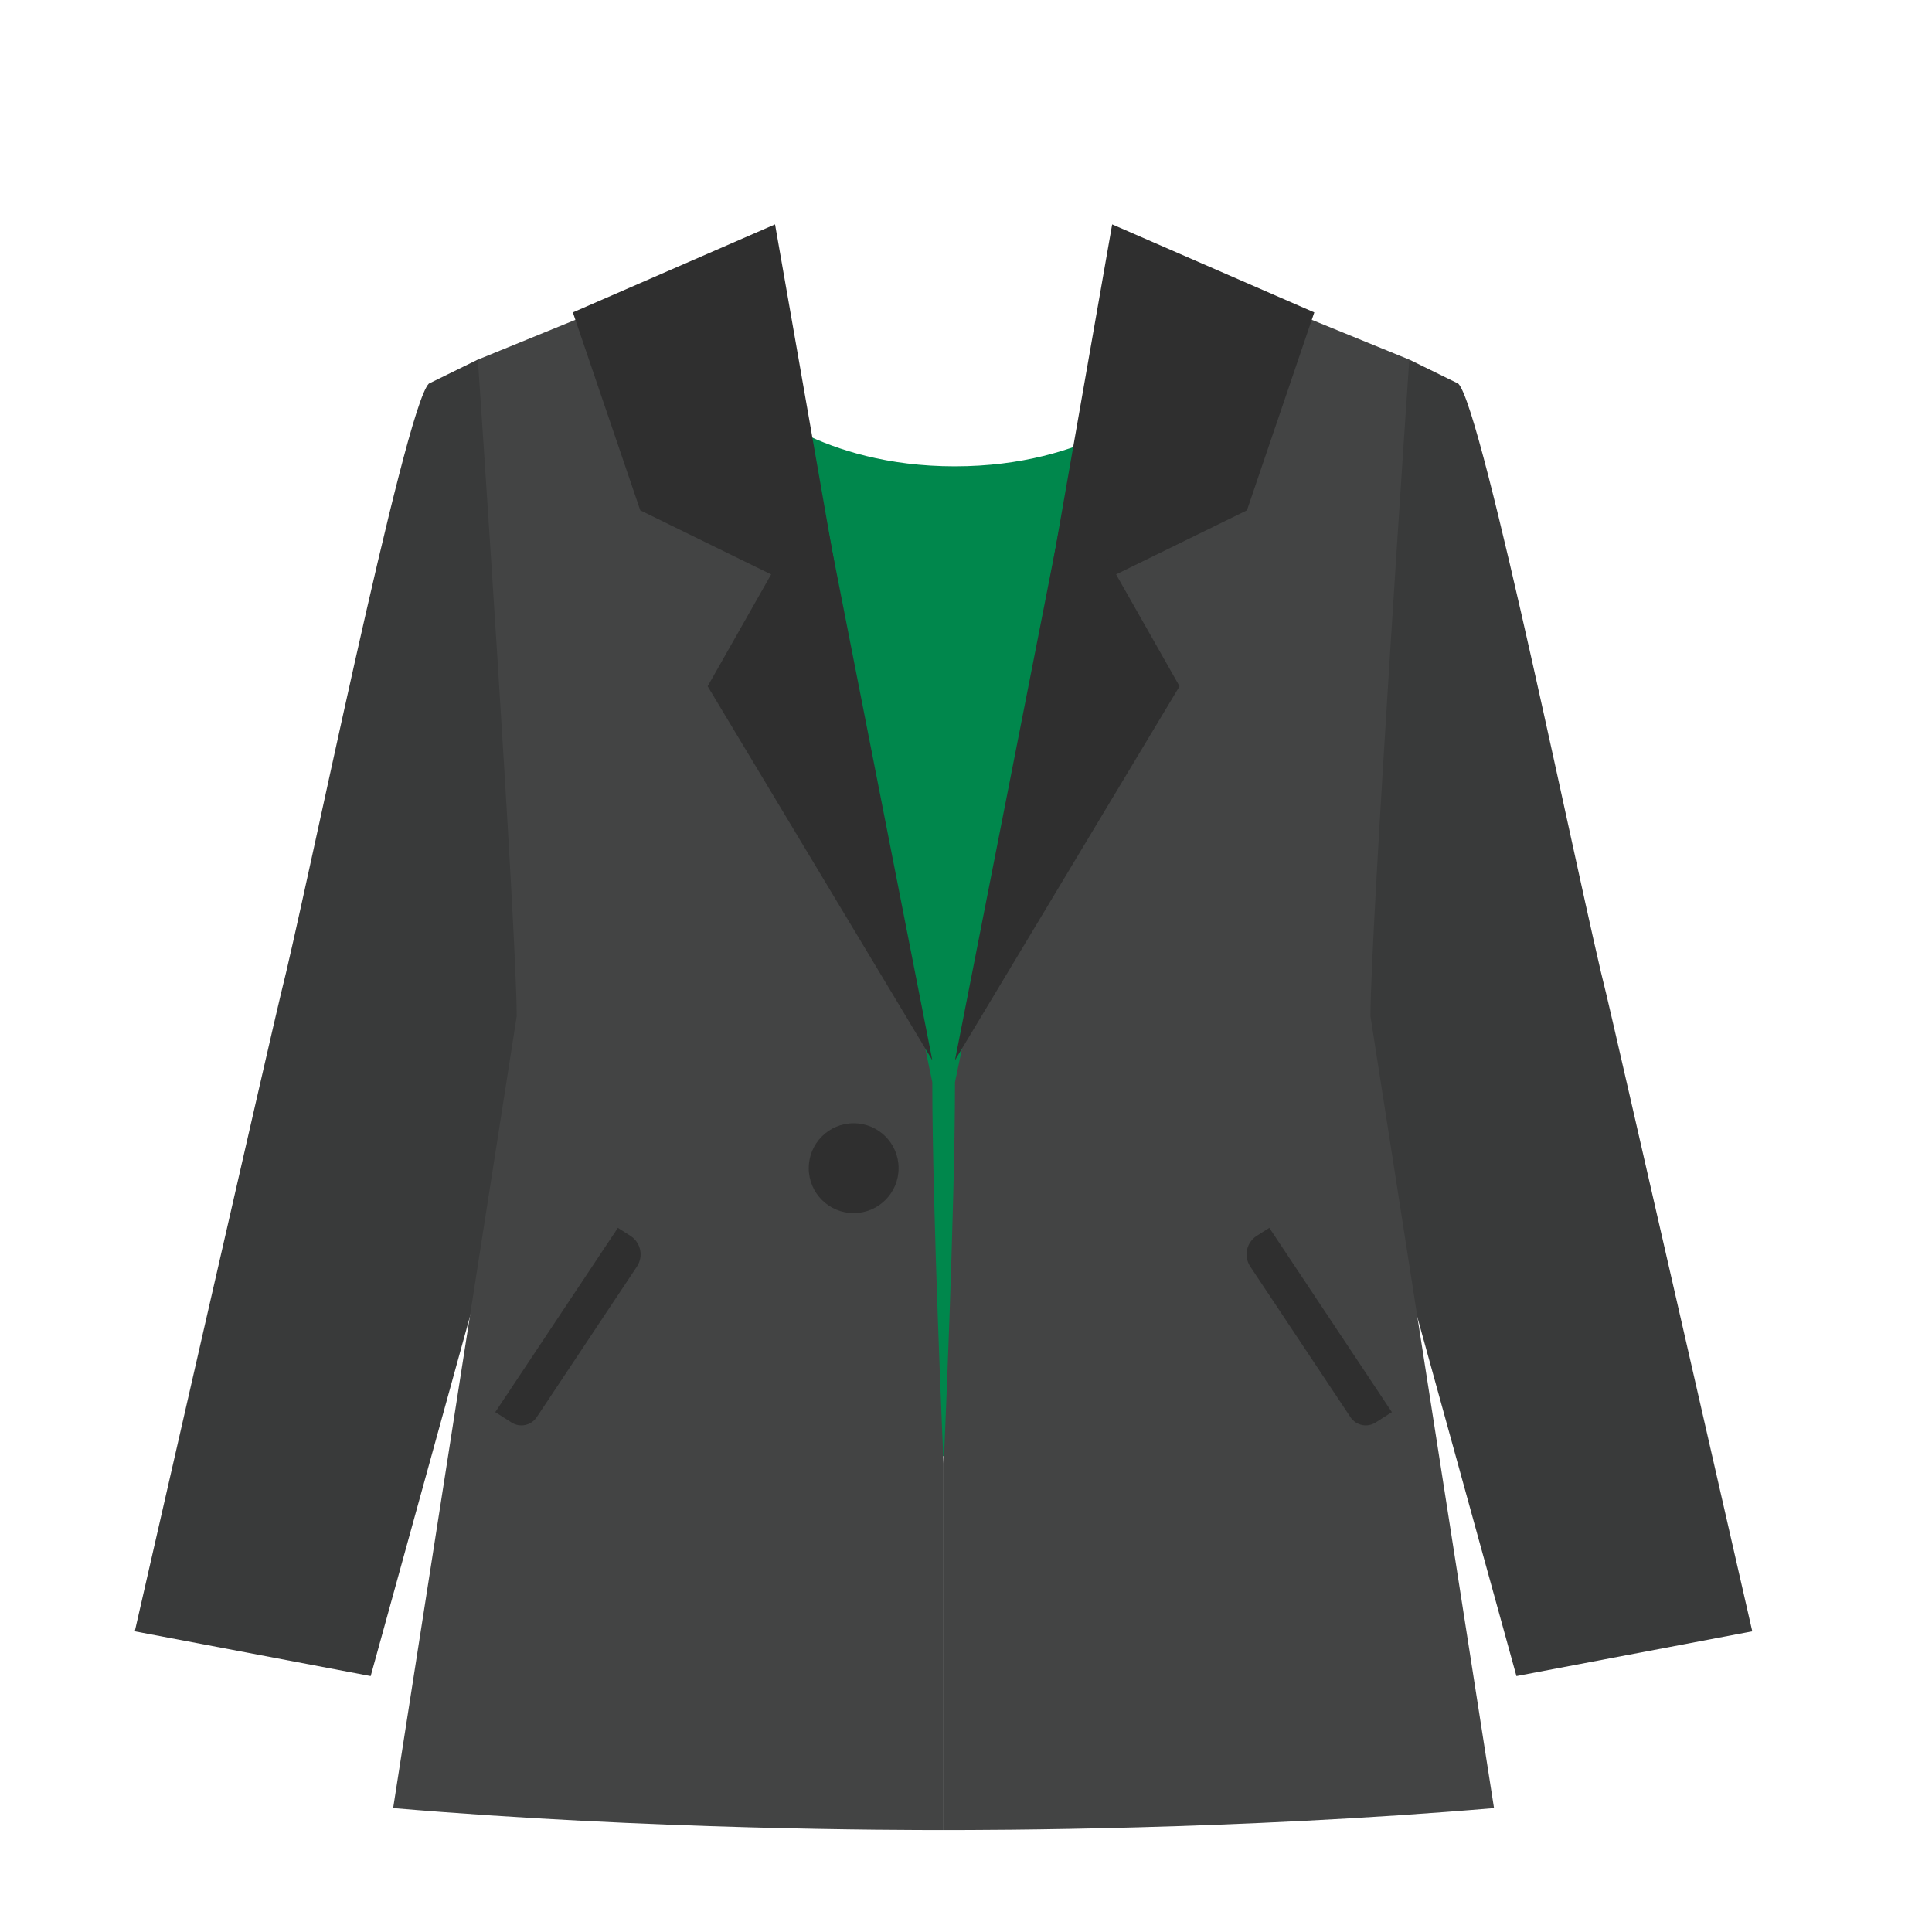
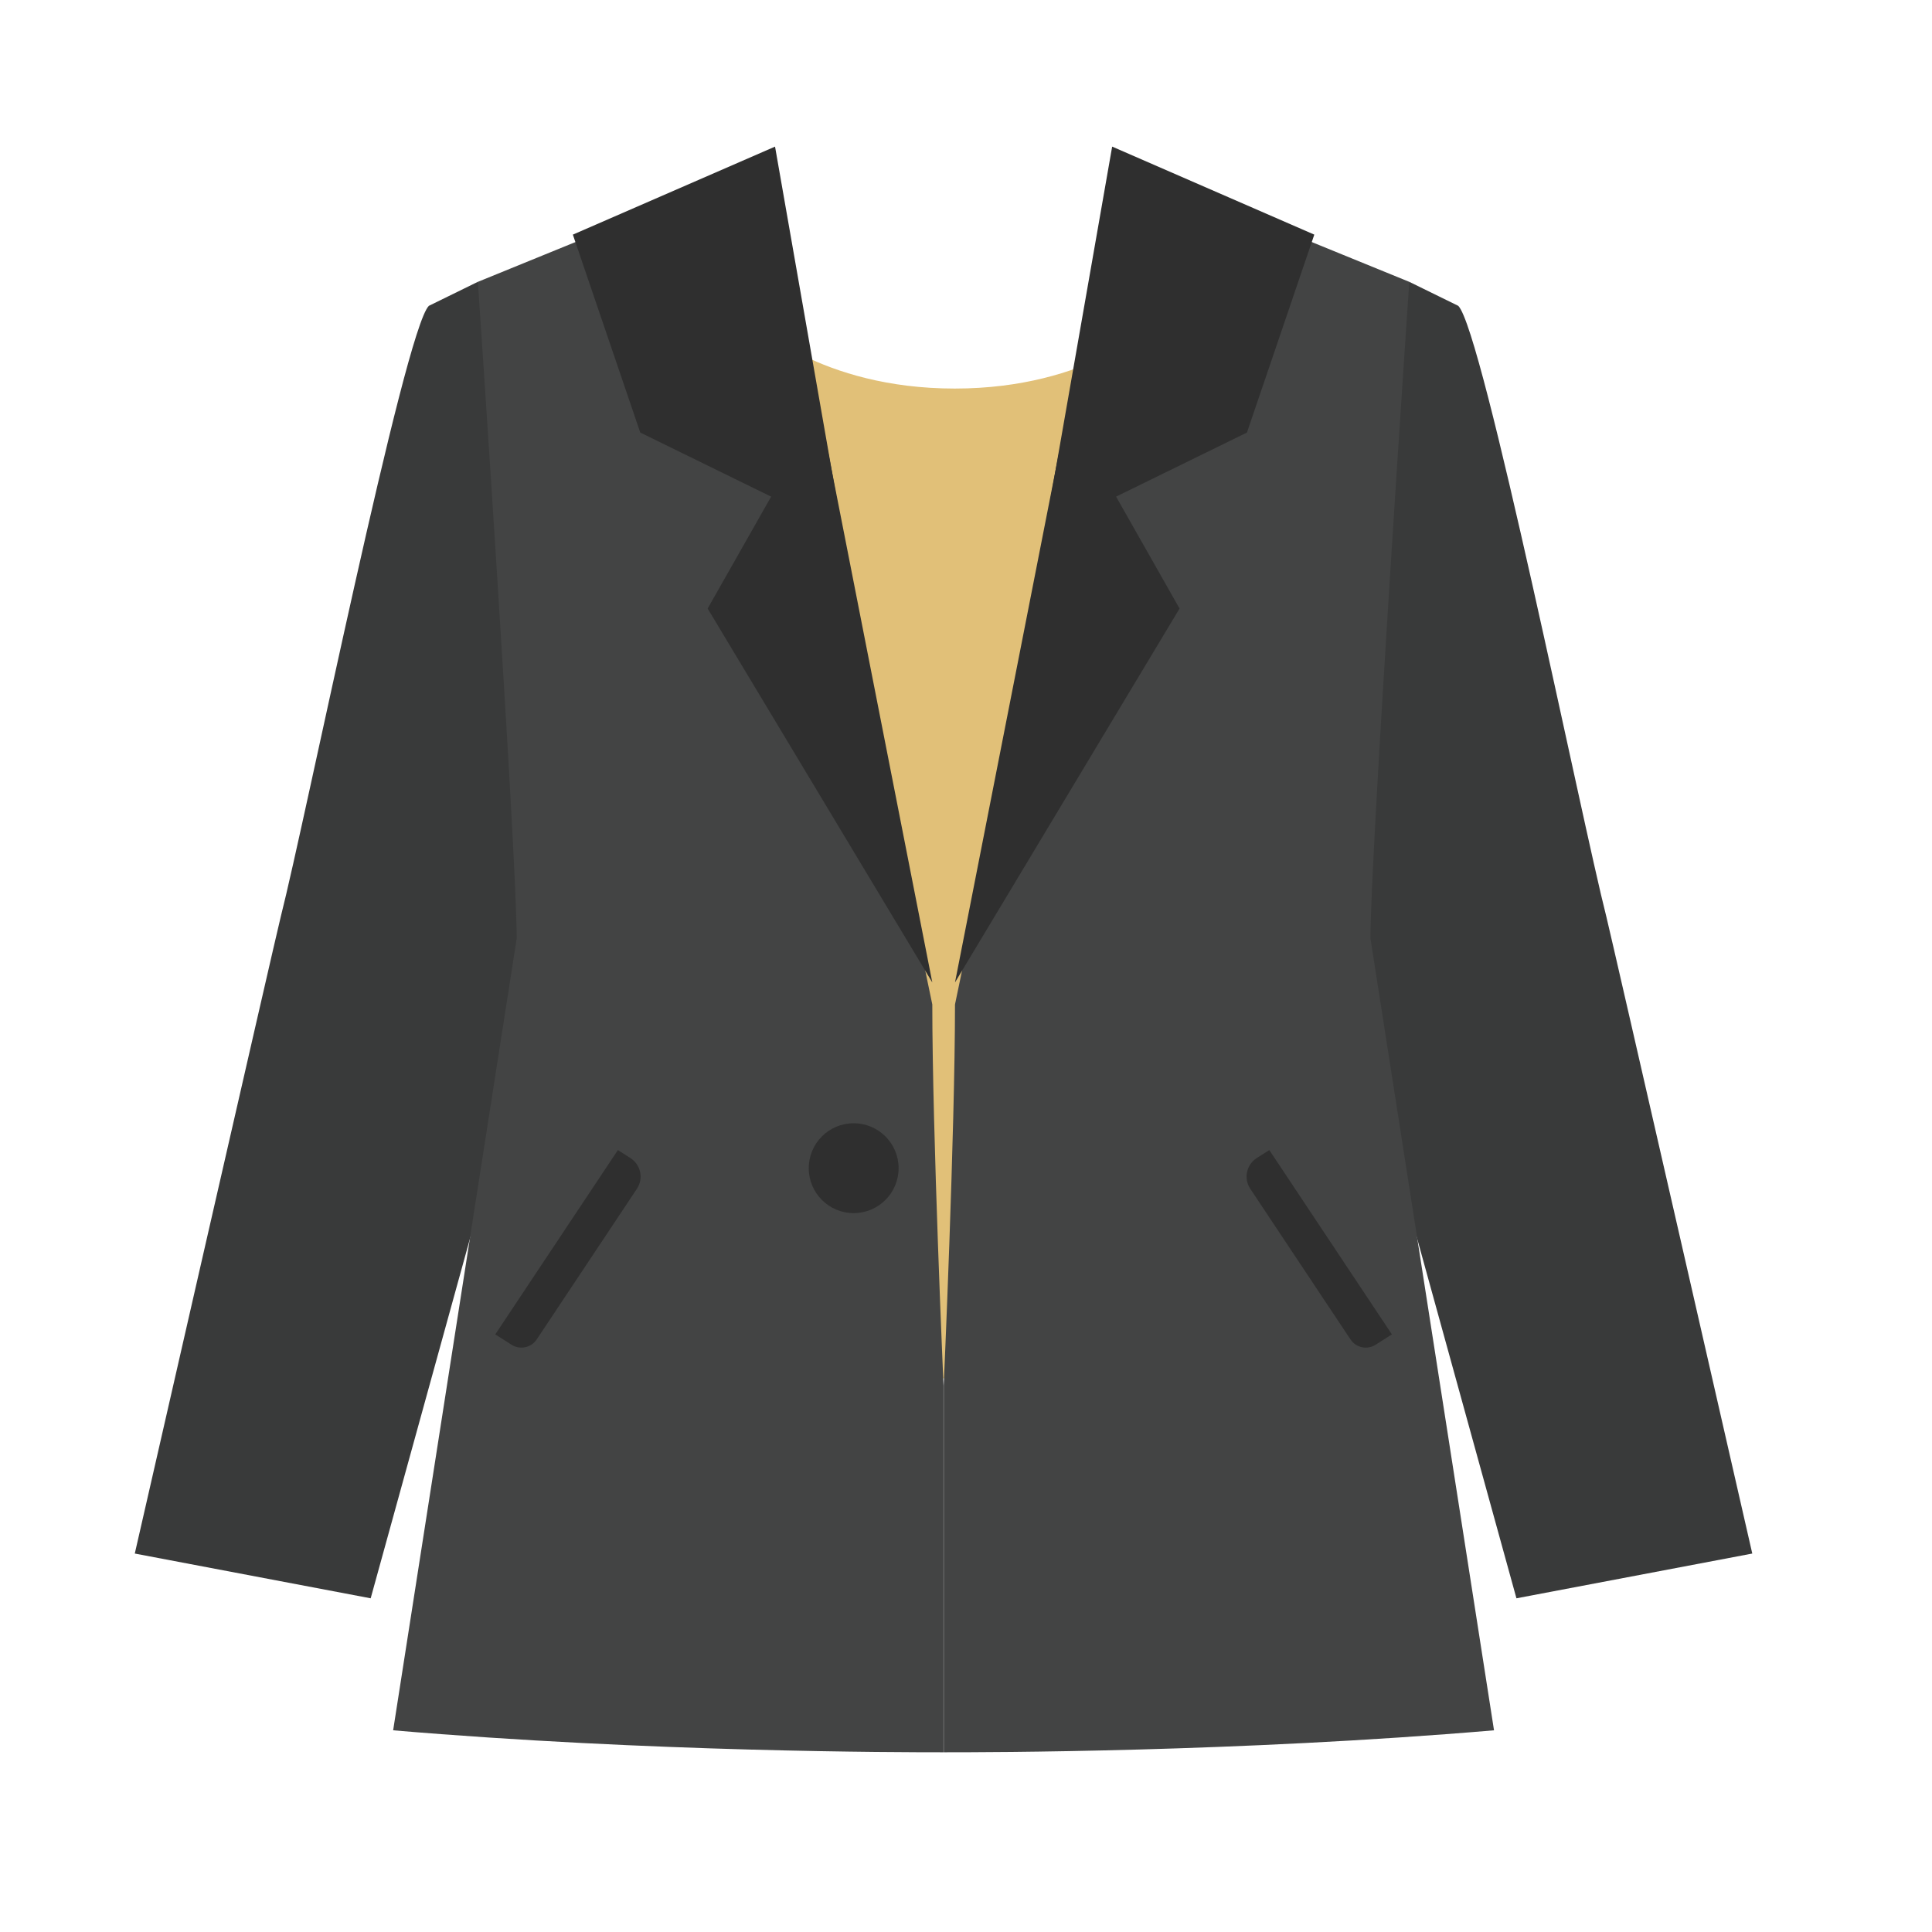
<svg xmlns="http://www.w3.org/2000/svg" width="43" height="43" viewBox="0 0 43 43" fill="none">
-   <path d="M16.75 8.911C16.75 8.911 18.25 10.379 21.25 10.379C24.25 10.379 25.75 8.911 25.75 8.911V32.409H16.75V8.911Z" fill="#00874C" />
-   <path d="M9.545 8.538L10.636 8.003C11.265 9.542 13.778 14.204 13.909 16.014C14.096 18.602 13.25 19.191 13.25 19.191L8.25 37.304L3 36.308C3 36.308 6.144 22.543 6.25 22.128C6.795 19.992 9 9.072 9.545 8.538Z" fill="#393A3A" />
-   <path d="M11.5 22.618C11.5 20.715 10.636 8.004 10.636 8.004L17.182 5.333C18.273 12.276 20.75 24.087 20.75 24.087C20.75 26.935 21 32.57 21 32.57L21 40.731C20.025 40.731 14.5 40.731 8.75 40.242L11.5 22.618Z" fill="#434444" />
-   <path d="M11.023 31.43L13.752 27.328L14.03 27.505C14.263 27.654 14.328 27.961 14.175 28.191L11.945 31.543C11.822 31.727 11.572 31.78 11.386 31.661L11.023 31.43Z" fill="#2F2F2F" />
-   <path d="M12.75 6.953L17.25 4.994L20.25 22.128L17.25 12.827L14.25 11.358L12.75 6.953Z" fill="#2F2F2F" />
-   <path d="M15.75 15.274L18.25 10.869L20.75 23.597L15.75 15.274Z" fill="#2F2F2F" />
-   <path d="M32.456 8.538L31.365 8.003C30.737 9.542 28.224 14.204 28.093 16.014C27.907 18.602 28.752 19.191 28.752 19.191L33.751 37.304L39 36.308C39 36.308 35.856 22.543 35.751 22.128C35.205 19.992 33.001 9.072 32.456 8.538Z" fill="#393A3A" />
-   <path d="M30.502 22.618C30.502 20.715 31.366 8.004 31.366 8.004L24.822 5.333C23.731 12.276 21.255 24.087 21.255 24.087C21.255 26.935 21.004 32.57 21.004 32.57L21.004 40.731C21.979 40.731 27.503 40.731 33.252 40.242L30.502 22.618Z" fill="#434444" />
-   <path d="M30.979 31.43L28.251 27.328L27.972 27.505C27.739 27.654 27.675 27.961 27.828 28.191L30.058 31.543C30.18 31.727 30.43 31.78 30.616 31.661L30.979 31.43Z" fill="#2F2F2F" />
-   <path d="M29.252 6.953L24.753 4.994L21.754 22.128L24.753 12.827L27.753 11.358L29.252 6.953Z" fill="#2F2F2F" />
-   <path d="M26.253 15.274L23.754 10.869L21.255 23.597L26.253 15.274Z" fill="#2F2F2F" />
+   <path d="M16.75 7.18C16.75 7.18 18.25 8.648 21.25 8.648C24.25 8.648 25.75 7.18 25.75 7.18V30.678H16.75V7.18Z" fill="#E1C078" />
+   <path d="M9.545 6.807L10.636 6.272C11.265 7.811 13.778 12.473 13.909 14.283C14.096 16.871 13.25 17.46 13.25 17.46L8.25 35.573L3 34.577C3 34.577 6.144 20.812 6.25 20.398C6.795 18.261 9 7.341 9.545 6.807Z" fill="#393A3A" />
+   <path d="M11.5 20.887C11.5 18.985 10.636 6.273 10.636 6.273L17.182 3.603C18.273 10.545 20.75 22.356 20.75 22.356C20.75 25.204 21 30.839 21 30.839L21 39C20.025 39 14.5 39 8.75 38.511L11.5 20.887Z" fill="#434444" />
+   <path d="M11.023 29.699L13.752 25.597L14.03 25.774C14.263 25.923 14.328 26.23 14.175 26.459L11.945 29.812C11.822 29.996 11.572 30.049 11.386 29.93L11.023 29.699Z" fill="#2F2F2F" />
+   <path d="M12.75 5.222L17.25 3.263L20.25 20.397L17.25 11.096L14.25 9.627L12.75 5.222Z" fill="#2F2F2F" />
+   <path d="M15.75 13.544L18.25 9.138L20.75 21.866L15.75 13.544Z" fill="#2F2F2F" />
+   <path d="M32.456 6.807L31.365 6.272C30.737 7.811 28.224 12.473 28.093 14.283C27.907 16.871 28.752 17.46 28.752 17.46L33.751 35.573L39 34.577C39 34.577 35.856 20.812 35.751 20.398C35.205 18.261 33.001 7.341 32.456 6.807Z" fill="#393A3A" />
+   <path d="M30.502 20.887C30.502 18.985 31.366 6.273 31.366 6.273L24.822 3.603C23.731 10.545 21.255 22.356 21.255 22.356C21.255 25.204 21.004 30.839 21.004 30.839L21.004 39C21.979 39 27.503 39 33.252 38.511L30.502 20.887Z" fill="#434444" />
+   <path d="M30.979 29.699L28.251 25.597L27.972 25.774C27.739 25.923 27.675 26.23 27.828 26.46L30.058 29.812C30.18 29.996 30.43 30.049 30.616 29.93L30.979 29.699Z" fill="#2F2F2F" />
+   <path d="M29.252 5.222L24.753 3.263L21.754 20.397L24.753 11.096L27.753 9.627L29.252 5.222Z" fill="#2F2F2F" />
+   <path d="M26.253 13.544L23.754 9.138L21.255 21.866L26.253 13.544Z" fill="#2F2F2F" />
  <circle cx="19" cy="26" r="1" fill="#2F2F2F" />
</svg>
